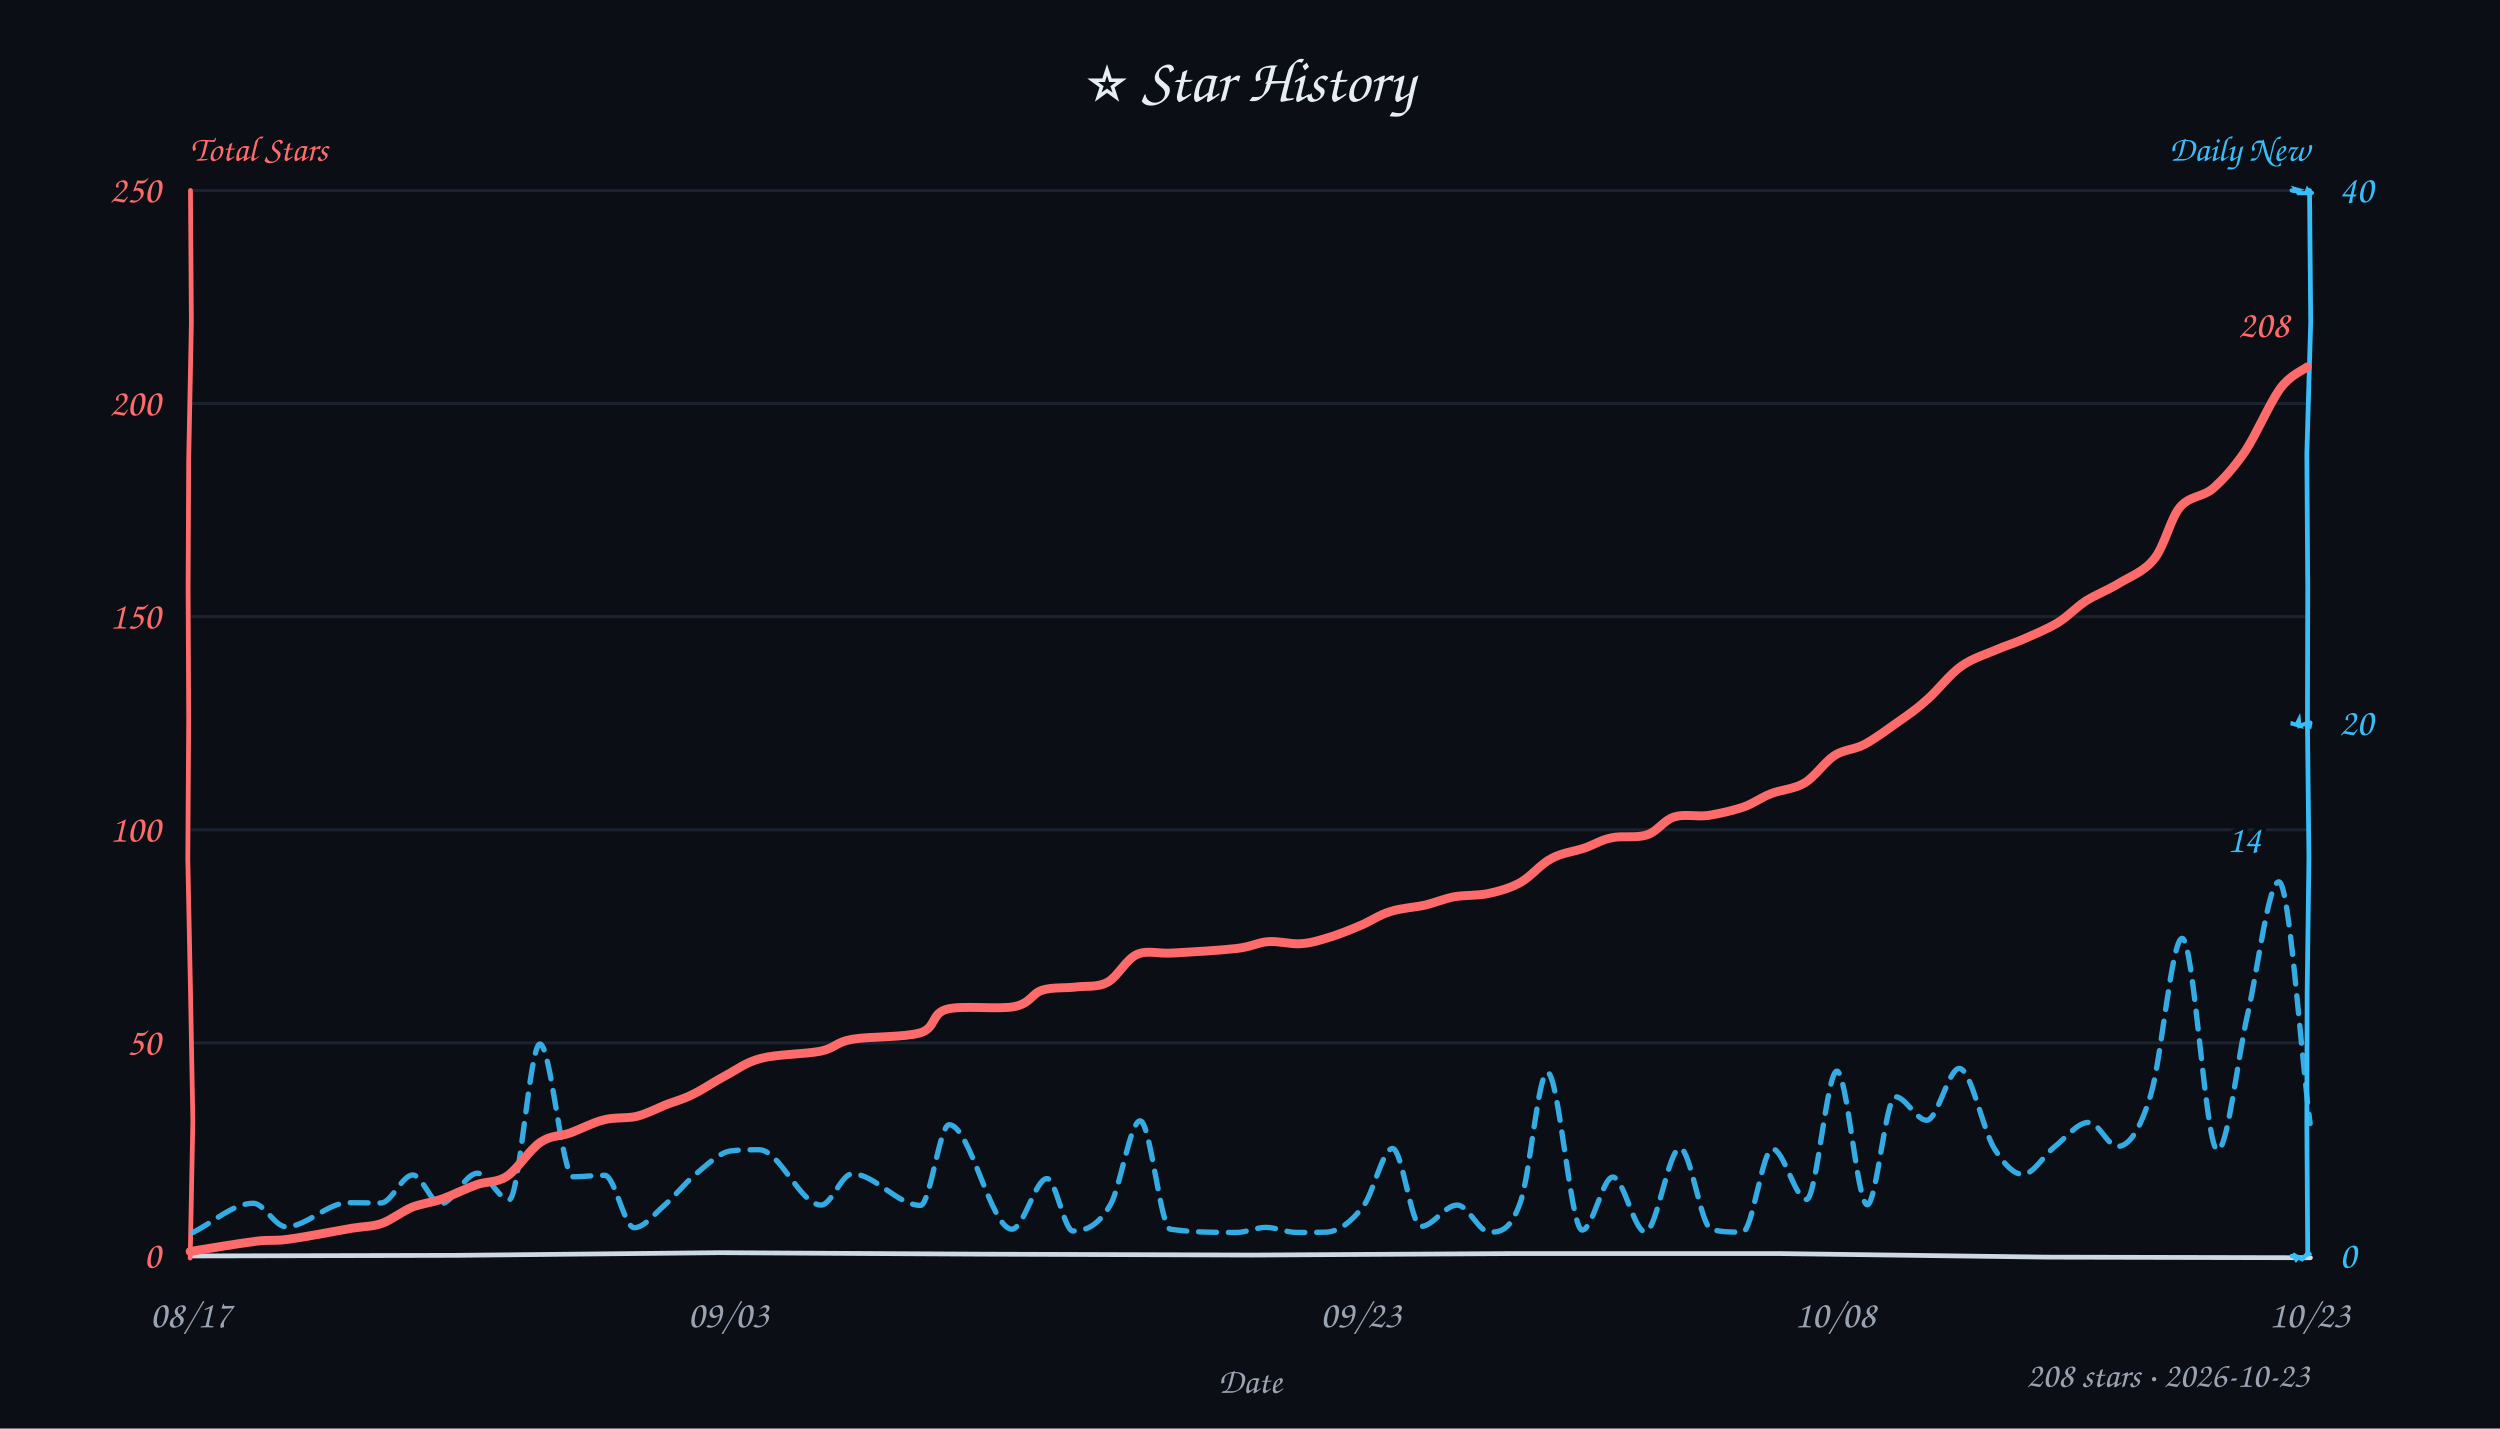
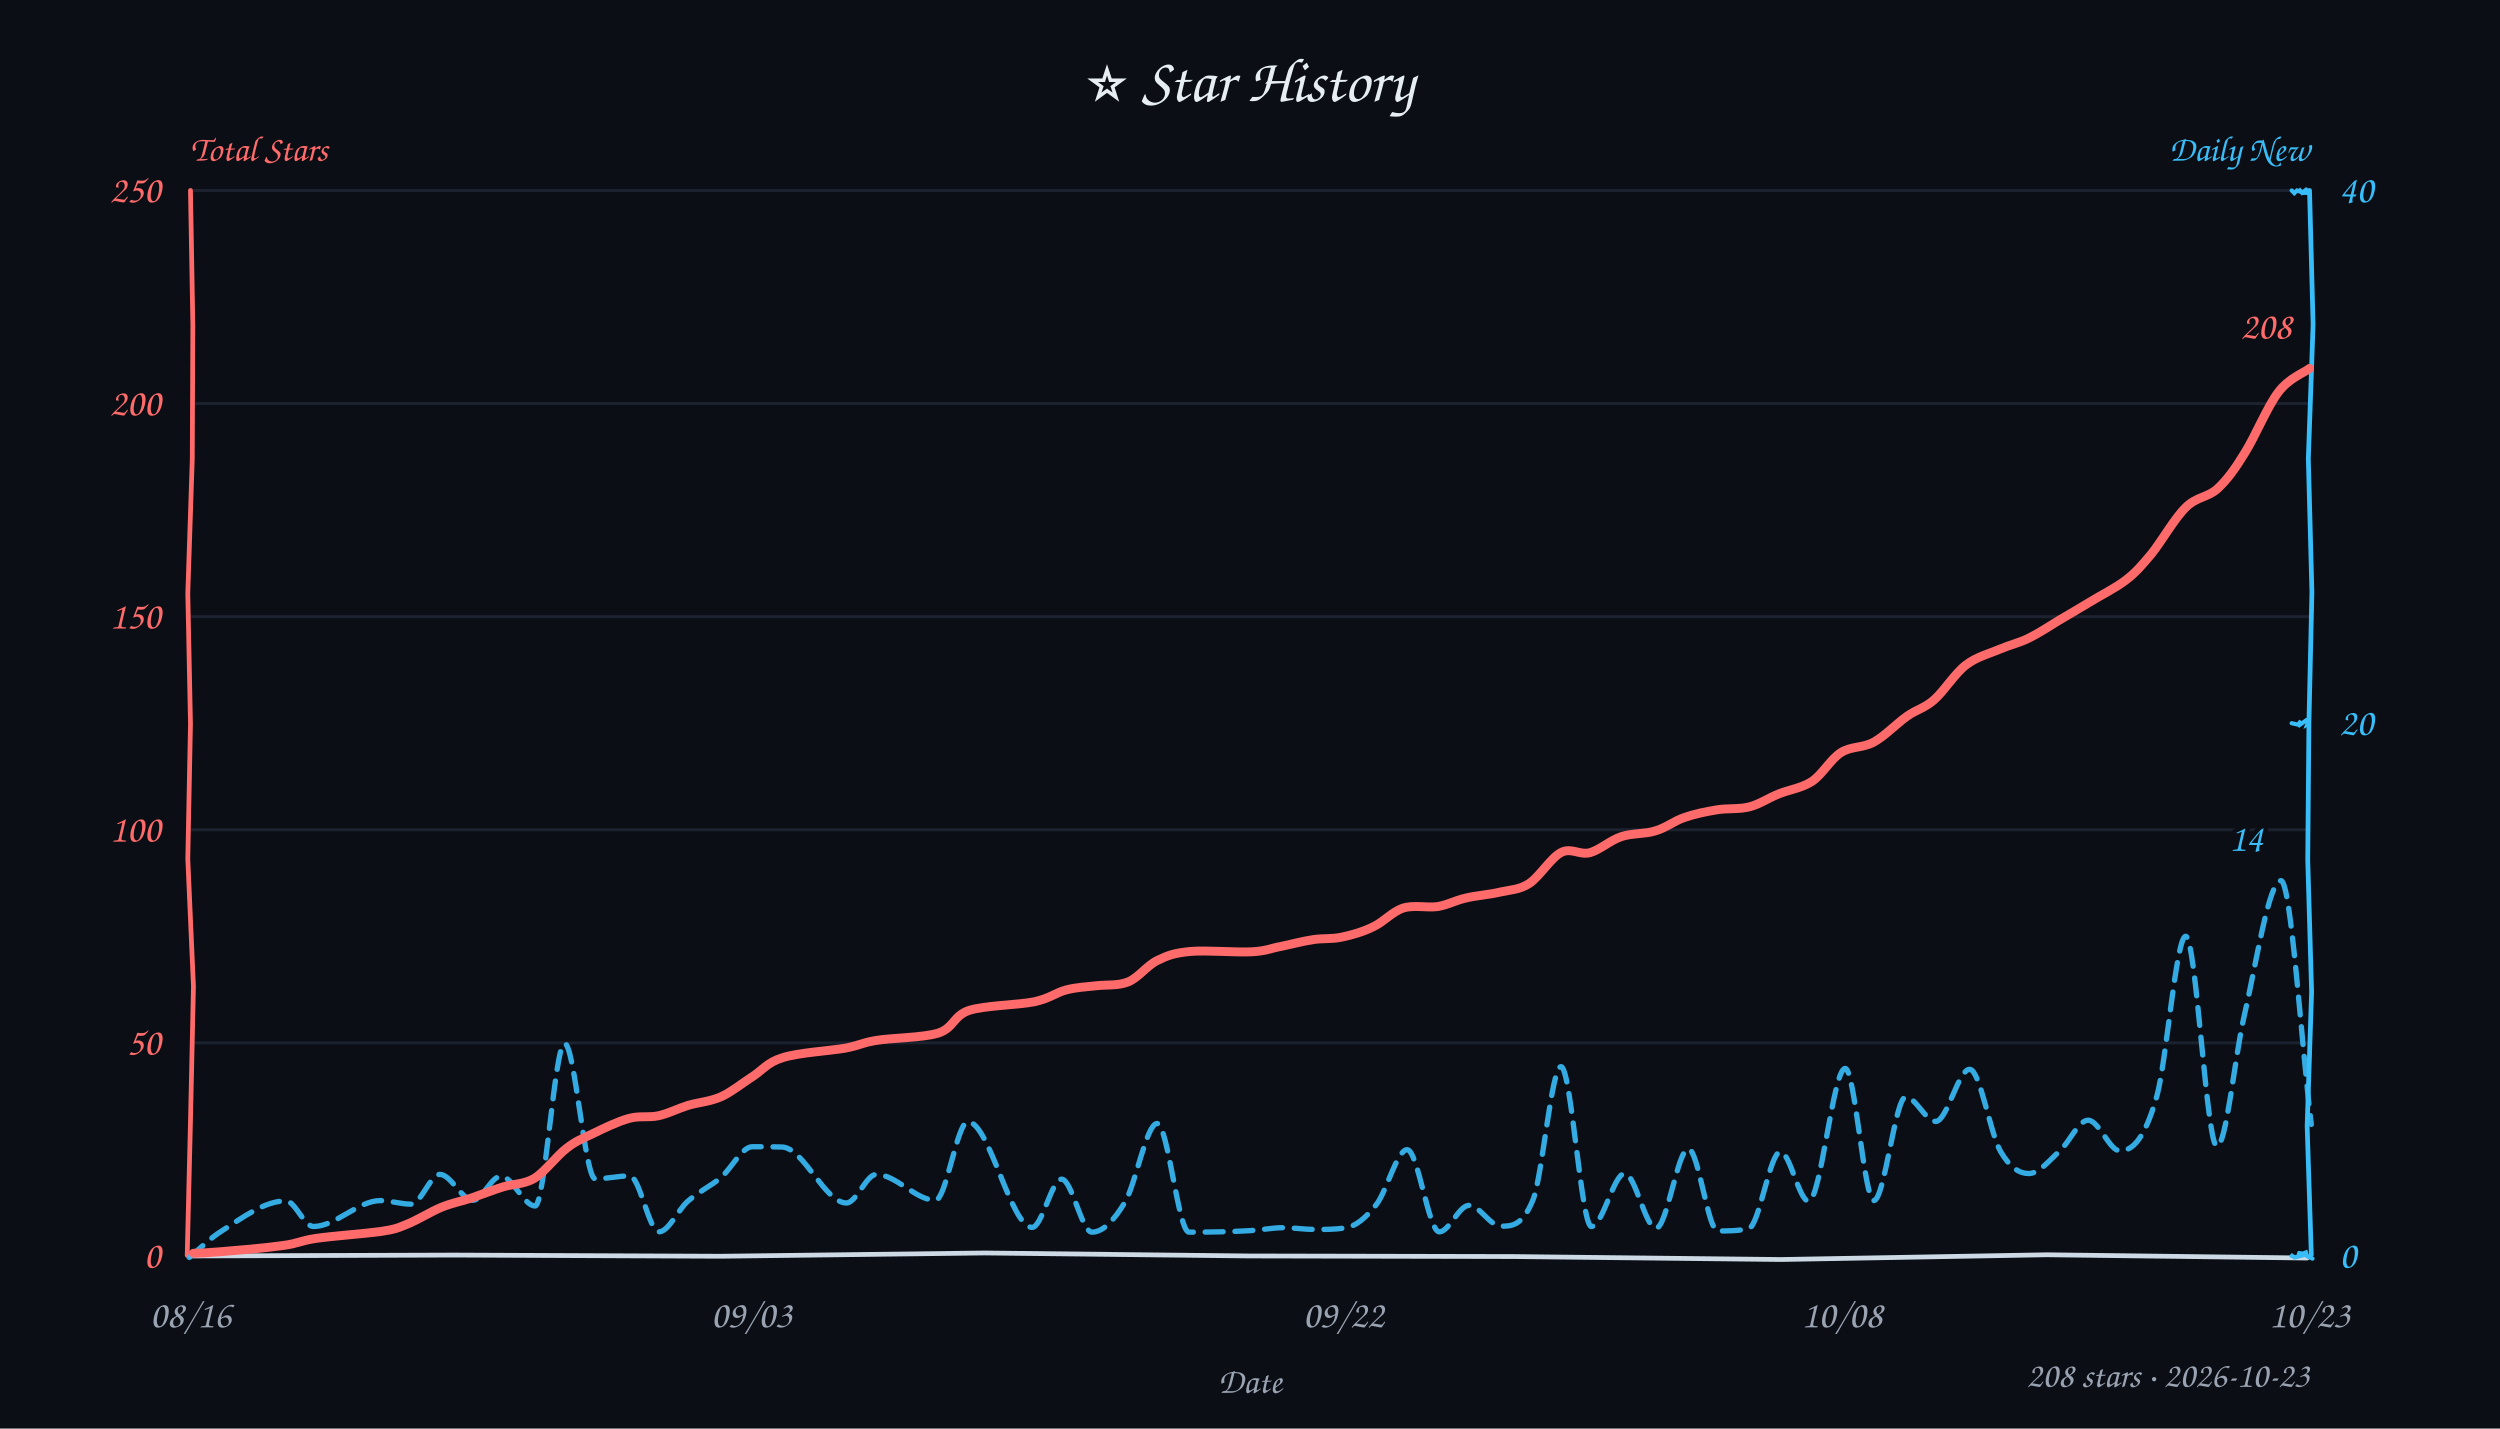
<svg xmlns="http://www.w3.org/2000/svg" width="840" height="480" viewBox="0 0 840 480" fill="#e6edf3">
  <style>text{font-family:"Comic Sans MS","Comic Sans","Chalkboard SE","Marker Felt","Segoe Print",cursive}</style>
  <rect width="100%" height="100%" fill="#0b0e14" />
  <text x="420" y="34" text-anchor="middle" font-size="21">⭐ Star History</text>
  <text x="64" y="54" font-size="12" font-weight="600" fill="#ff6b6b">Total Stars</text>
  <text x="776" y="54" text-anchor="end" font-size="12" font-weight="600" fill="#38bdf8">Daily New</text>
  <line x1="64" y1="350.4" x2="776" y2="350.4" stroke="#232b3a" stroke-width="1" opacity="0.7" />
  <line x1="64" y1="278.8" x2="776" y2="278.8" stroke="#232b3a" stroke-width="1" opacity="0.7" />
  <line x1="64" y1="207.2" x2="776" y2="207.2" stroke="#232b3a" stroke-width="1" opacity="0.7" />
  <line x1="64" y1="135.6" x2="776" y2="135.6" stroke="#232b3a" stroke-width="1" opacity="0.7" />
  <line x1="64" y1="64.0" x2="776" y2="64.0" stroke="#232b3a" stroke-width="1" opacity="0.7" />
-   <path d="M 64 422 L 153.2 421.8 L 241.8 420.9 L 330.1 421.4 L 420.9 421.7 L 508.0 421.2 L 598.0 421.2 L 687.9 422.4 L 776.3 422.6" stroke="#cdd9e5" stroke-width="1.6" fill="none" stroke-linecap="round" />
-   <path d="M 64 64 L 64.3 108.6 L 63.4 154.6 L 63.2 197.4 L 63.4 241.9 L 63.1 288.6 L 64.0 332.8 L 64.8 376.5 L 63.9 422.7" stroke="#ff6b6b" stroke-width="1.6" fill="none" stroke-linecap="round" data-axis="total" />
-   <path d="M 776 64 L 776.4 108.1 L 775.1 152.4 L 775.4 197.5 L 775.3 243.2 L 775.8 288.3 L 775.2 333.5 L 775.1 377.8 L 775.4 421.4" stroke="#38bdf8" stroke-width="1.6" fill="none" stroke-linecap="round" data-axis="daily" />
-   <path d="M 770 422 L 771.8 422.3 L 770.4 421.4 L 771.5 423.2 L 772.2 422.4 L 773.5 423.1 L 775.6 420.9 L 776.2 421.8 L 776.0 421.3" stroke="#38bdf8" stroke-width="1.4" fill="none" stroke-linecap="round" />
-   <path d="M 770 243 L 769.7 243.0 L 772.6 243.8 L 772.0 242.8 L 772.4 242.0 L 772.6 243.9 L 775.2 243.0 L 776.1 243.8 L 776.3 242.8" stroke="#38bdf8" stroke-width="1.4" fill="none" stroke-linecap="round" />
-   <path d="M 770 64 L 771.0 64.2 L 772.1 63.8 L 771.4 63.6 L 772.3 64.9 L 774.9 64.9 L 775.3 63.8 L 776.2 65.0 L 776.8 64.8" stroke="#38bdf8" stroke-width="1.4" fill="none" stroke-linecap="round" />
+   <path d="M 64 422 L 152.5 421.7 L 242.0 422.1 L 330.7 421.0 L 419.4 422.0 L 508.7 422.2 L 598.4 423.2 L 687.8 421.6 L 775.2 422.7" stroke="#cdd9e5" stroke-width="1.6" fill="none" stroke-linecap="round" />
+   <path d="M 64 64 L 64.8 109.4 L 64.6 154.3 L 63.1 199.4 L 64.0 243.2 L 63.1 288.6 L 65.0 331.4 L 64.0 376.7 L 62.9 421.8" stroke="#ff6b6b" stroke-width="1.6" fill="none" stroke-linecap="round" data-axis="total" />
+   <path d="M 776 64 L 777.2 109.0 L 775.6 154.1 L 776.8 199.0 L 775.8 242.8 L 775.4 288.9 L 776.7 333.3 L 775.2 378.3 L 776.6 421.6" stroke="#38bdf8" stroke-width="1.6" fill="none" stroke-linecap="round" data-axis="daily" />
+   <path d="M 770 422 L 769.6 421.6 L 771.0 422.5 L 773.4 421.9 L 772.0 421.0 L 773.8 421.2 L 774.8 420.8 L 775.2 422.1 L 777.0 422.9" stroke="#38bdf8" stroke-width="1.4" fill="none" stroke-linecap="round" />
+   <path d="M 770 243 L 771.8 243.4 L 772.4 243.2 L 773.1 242.2 L 772.1 244.0 L 774.9 242.0 L 775.6 242.4 L 775.2 243.5 L 775.4 243.4" stroke="#38bdf8" stroke-width="1.4" fill="none" stroke-linecap="round" />
+   <path d="M 770 64 L 770.9 64.9 L 771.8 64.0 L 773.4 64.6 L 772.3 63.5 L 773.5 64.8 L 775.3 63.4 L 774.6 64.8 L 775.1 64.8" stroke="#38bdf8" stroke-width="1.4" fill="none" stroke-linecap="round" />
  <text x="54" y="426.0" text-anchor="end" font-size="13" fill="#ff6b6b" data-axis="total">0</text>
  <text x="54" y="354.4" text-anchor="end" font-size="13" fill="#ff6b6b" data-axis="total">50</text>
  <text x="54" y="282.8" text-anchor="end" font-size="13" fill="#ff6b6b" data-axis="total">100</text>
  <text x="54" y="211.2" text-anchor="end" font-size="13" fill="#ff6b6b" data-axis="total">150</text>
  <text x="54" y="139.6" text-anchor="end" font-size="13" fill="#ff6b6b" data-axis="total">200</text>
  <text x="54" y="68.0" text-anchor="end" font-size="13" fill="#ff6b6b" data-axis="total">250</text>
  <text x="786" y="426.0" text-anchor="start" font-size="13" fill="#38bdf8" data-axis="daily">0</text>
  <text x="786" y="247.0" text-anchor="start" font-size="13" fill="#38bdf8" data-axis="daily">20</text>
  <text x="786" y="68.0" text-anchor="start" font-size="13" fill="#38bdf8" data-axis="daily">40</text>
-   <text x="64.0" y="446" text-anchor="middle" font-size="13" fill="#9aa3b2">08/17</text>
-   <text x="244.7" y="446" text-anchor="middle" font-size="13" fill="#9aa3b2">09/03</text>
-   <text x="457.2" y="446" text-anchor="middle" font-size="13" fill="#9aa3b2">09/23</text>
-   <text x="616.6" y="446" text-anchor="middle" font-size="13" fill="#9aa3b2">10/08</text>
+   <text x="64.0" y="446" text-anchor="middle" font-size="13" fill="#9aa3b2">08/16</text>
+   <text x="252.5" y="446" text-anchor="middle" font-size="13" fill="#9aa3b2">09/03</text>
+   <text x="451.4" y="446" text-anchor="middle" font-size="13" fill="#9aa3b2">09/22</text>
+   <text x="618.9" y="446" text-anchor="middle" font-size="13" fill="#9aa3b2">10/08</text>
  <text x="776.0" y="446" text-anchor="middle" font-size="13" fill="#9aa3b2">10/23</text>
  <text x="420" y="468" font-size="12" fill="#9aa3b2" text-anchor="middle">Date</text>
-   <path d="M 64.8 414.1 C 71.6 410.8, 78.3 404.3, 85.1 404.3 C 88.7 404.3, 92.4 412.2, 96.1 412.2 C 103.0 412.2, 110.0 404.1, 117.0 404.1 C 120.7 404.1, 124.3 404.2, 128.0 404.2 C 131.5 404.2, 135.1 394.8, 138.7 394.8 C 141.8 394.8, 144.9 404.5, 148.0 404.5 C 152.1 404.5, 156.3 394.2, 160.4 394.2 C 164.0 394.2, 167.5 403.1, 171.1 403.1 C 174.5 403.1, 178.0 350.8, 181.4 350.8 C 185.1 350.8, 188.8 395.4, 192.6 395.4 C 196.1 395.4, 199.7 394.9, 203.2 394.9 C 206.5 394.9, 209.8 412.5, 213.1 412.5 C 216.4 412.5, 219.8 408.0, 223.1 405.1 C 226.6 402.1, 230.0 397.7, 233.4 394.8 C 237.5 391.5, 241.6 387.2, 245.6 386.7 C 248.8 386.3, 251.9 386.3, 255.0 386.3 C 262.0 386.3, 268.9 404.9, 275.9 404.9 C 279.3 404.9, 282.8 394.4, 286.3 394.4 C 293.9 394.4, 301.6 405.0, 309.3 405.0 C 312.5 405.0, 315.7 377.9, 318.9 377.9 C 325.9 377.9, 333.0 413.0, 340.0 413.0 C 343.9 413.0, 347.9 396.0, 351.8 396.0 C 354.7 396.0, 357.6 413.6, 360.5 413.6 C 364.7 413.6, 368.9 412.1, 373.2 404.6 C 376.5 398.7, 379.8 376.6, 383.1 376.6 C 386.5 376.6, 389.9 412.5, 393.2 413.0 C 400.7 414.1, 408.1 414.1, 415.5 414.1 C 418.8 414.1, 422.1 412.4, 425.3 412.4 C 428.8 412.4, 432.2 414.1, 435.7 414.1 C 439.0 414.1, 442.3 414.1, 445.6 414.0 C 449.8 413.8, 454.0 410.7, 458.2 405.1 C 461.4 400.8, 464.7 385.9, 467.9 385.9 C 471.1 385.9, 474.2 412.1, 477.4 412.1 C 481.5 412.1, 485.5 404.9, 489.6 404.9 C 493.3 404.9, 496.9 414.0, 500.5 414.0 C 504.0 414.0, 507.5 413.8, 511.0 403.5 C 514.0 394.8, 516.9 360.3, 519.9 360.3 C 523.8 360.3, 527.7 413.3, 531.6 413.3 C 535.1 413.3, 538.5 395.5, 541.9 395.5 C 545.5 395.5, 549.1 413.9, 552.8 413.9 C 556.7 413.9, 560.6 385.8, 564.5 385.8 C 568.0 385.8, 571.5 412.1, 575.0 413.1 C 578.5 414.0, 582.0 414.0, 585.5 414.0 C 588.8 414.0, 592.2 386.0, 595.5 386.0 C 599.3 386.0, 603.2 403.0, 607.0 403.0 C 610.4 403.0, 613.8 359.9, 617.2 359.9 C 620.6 359.9, 624.0 404.8, 627.4 404.8 C 630.5 404.8, 633.6 368.5, 636.8 368.5 C 640.3 368.5, 643.8 376.4, 647.4 376.4 C 651.0 376.4, 654.7 359.0, 658.3 359.0 C 662.3 359.0, 666.2 379.8, 670.2 386.1 C 673.4 391.1, 676.5 394.6, 679.7 394.6 C 683.1 394.6, 686.6 388.4, 690.0 385.6 C 694.0 382.5, 697.9 377.1, 701.9 377.1 C 705.1 377.1, 708.3 385.2, 711.5 385.2 C 715.3 385.2, 719.0 380.0, 722.7 367.7 C 726.2 356.2, 729.7 315.3, 733.2 315.3 C 737.2 315.3, 741.1 386.5, 745.1 386.5 C 748.5 386.5, 751.8 355.5, 755.2 340.8 C 758.7 325.4, 762.2 296.3, 765.7 296.3 C 769.2 296.3, 772.7 350.4, 776.2 377.5" fill="none" stroke="#38bdf8" stroke-width="1.8" stroke-dasharray="6 4" stroke-linecap="round" stroke-linejoin="round" opacity="0.9" />
-   <path d="M 63.9 420.5 C 67.6 419.9, 80.2 417.8, 85.7 417.1 C 91.2 416.4, 91.4 417.1, 96.8 416.4 C 102.2 415.7, 112.9 413.6, 118.1 412.7 C 123.4 411.9, 124.8 412.2, 128.2 411.1 C 131.6 409.9, 135.1 407.0, 138.5 405.6 C 142.0 404.3, 145.1 404.1, 148.7 402.8 C 152.3 401.5, 156.6 399.3, 160.3 398.0 C 163.9 396.8, 166.8 397.5, 170.4 395.2 C 173.9 392.8, 178.0 386.2, 181.6 383.8 C 185.1 381.4, 188.0 381.9, 191.5 380.7 C 195.1 379.4, 199.1 377.2, 202.8 376.3 C 206.5 375.3, 210.3 375.9, 213.9 375.1 C 217.4 374.2, 220.8 372.4, 224.0 371.1 C 227.2 369.9, 229.7 369.3, 233.0 367.6 C 236.3 366.0, 240.0 363.4, 243.8 361.4 C 247.6 359.4, 250.4 357.0, 255.7 355.6 C 261.1 354.2, 270.6 354.2, 275.7 353.2 C 280.8 352.1, 280.7 350.2, 286.3 349.2 C 291.9 348.2, 304.0 348.6, 309.3 347.0 C 314.6 345.3, 312.8 340.6, 318.1 339.1 C 323.4 337.7, 335.6 339.3, 340.9 338.2 C 346.3 337.1, 346.7 333.8, 350.2 332.7 C 353.7 331.6, 358.1 332.1, 361.8 331.6 C 365.5 331.2, 368.9 331.8, 372.2 330.0 C 375.6 328.1, 378.3 322.4, 382.0 320.7 C 385.7 319.1, 388.8 320.6, 394.4 320.2 C 400.0 319.9, 410.2 319.3, 415.4 318.7 C 420.7 318.1, 422.4 316.7, 426.0 316.4 C 429.5 316.1, 433.6 317.3, 436.9 317.1 C 440.2 316.9, 442.5 316.2, 445.8 315.2 C 449.1 314.3, 453.2 312.6, 456.8 311.1 C 460.3 309.7, 463.4 307.4, 467.1 306.3 C 470.7 305.1, 475.3 304.9, 478.9 304.1 C 482.5 303.2, 485.1 302.0, 488.7 301.3 C 492.2 300.7, 496.5 301.0, 500.2 300.2 C 503.9 299.4, 507.4 298.4, 510.9 296.5 C 514.4 294.5, 517.6 290.4, 521.2 288.5 C 524.8 286.5, 529.1 286.1, 532.5 284.9 C 535.9 283.7, 538.0 282.2, 541.5 281.5 C 545.0 280.7, 549.9 281.7, 553.4 280.5 C 556.9 279.4, 559.0 275.6, 562.5 274.5 C 565.9 273.4, 570.0 274.5, 573.9 274.0 C 577.7 273.4, 582.1 272.4, 585.7 271.2 C 589.2 270.0, 591.6 268.0, 595.0 266.7 C 598.5 265.3, 602.7 265.2, 606.3 263.1 C 609.8 261.0, 613.0 256.1, 616.3 253.9 C 619.7 251.7, 622.9 252.0, 626.5 250.1 C 630.0 248.2, 634.2 245.1, 637.7 242.6 C 641.3 240.1, 644.2 238.1, 647.7 234.9 C 651.2 231.8, 655.1 226.6, 658.9 223.9 C 662.8 221.1, 667.4 219.8, 670.8 218.3 C 674.2 216.8, 675.8 216.5, 679.3 215.0 C 682.7 213.5, 687.8 211.4, 691.3 209.3 C 694.9 207.1, 697.3 204.3, 700.7 202.0 C 704.2 199.8, 708.0 198.4, 711.8 196.1 C 715.7 193.7, 720.4 192.1, 723.8 187.8 C 727.3 183.5, 729.2 174.4, 732.4 170.5 C 735.7 166.5, 739.9 167.2, 743.6 164.1 C 747.2 160.9, 750.6 157.1, 754.4 151.6 C 758.1 146.0, 762.7 135.3, 766.1 130.6 C 769.6 125.9, 773.7 124.5, 775.2 123.3" fill="none" stroke="#ff6b6b" stroke-width="3" stroke-linecap="round" />
-   <text x="769.2" y="113.3" text-anchor="end" font-size="13" font-weight="600" fill="#ff6b6b" stroke="#0b0e14" stroke-width="3" paint-order="stroke" stroke-linejoin="round" data-peak="total">208</text>
-   <text x="759.7" y="286.3" text-anchor="end" font-size="13" font-weight="600" fill="#38bdf8" stroke="#0b0e14" stroke-width="3" paint-order="stroke" stroke-linejoin="round" data-peak="daily">14</text>
+   <path d="M 63.6 422.5 C 67.2 419.5, 70.8 415.9, 74.5 413.6 C 81.7 409.0, 88.9 403.5, 96.1 403.5 C 99.1 403.5, 102.2 412.1, 105.3 412.1 C 112.8 412.1, 120.3 403.4, 127.8 403.4 C 131.2 403.4, 134.7 404.6, 138.1 404.6 C 141.4 404.6, 144.6 394.6, 147.8 394.6 C 151.5 394.6, 155.2 403.3, 158.9 403.3 C 162.0 403.3, 165.1 395.2, 168.3 395.2 C 172.1 395.2, 176.0 405.2, 179.8 405.2 C 183.1 405.2, 186.4 350.6, 189.7 350.6 C 193.1 350.6, 196.5 396.1, 200.0 396.1 C 203.8 396.1, 207.7 395.1, 211.6 395.1 C 214.9 395.1, 218.1 413.9, 221.4 413.9 C 224.6 413.9, 227.8 406.6, 231.0 403.7 C 234.7 400.4, 238.4 398.8, 242.2 395.7 C 245.7 392.7, 249.3 385.3, 252.8 385.3 C 256.1 385.3, 259.5 385.3, 262.8 385.4 C 270.0 385.7, 277.2 404.2, 284.4 404.2 C 287.7 404.2, 291.1 394.6, 294.4 394.6 C 301.0 394.6, 307.7 403.3, 314.3 403.3 C 317.9 403.3, 321.6 376.9, 325.2 376.9 C 332.4 376.9, 339.6 412.4, 346.8 412.4 C 350.1 412.4, 353.4 396.2, 356.7 396.2 C 360.1 396.2, 363.5 414.0, 366.9 414.0 C 370.6 414.0, 374.3 410.1, 378.0 403.9 C 381.6 397.9, 385.2 377.5, 388.8 377.5 C 392.4 377.5, 395.9 414.0, 399.5 414.0 C 406.4 414.0, 413.2 413.9, 420.0 413.5 C 423.8 413.3, 427.5 412.5, 431.2 412.5 C 434.7 412.5, 438.3 413.1, 441.8 413.1 C 445.2 413.1, 448.6 413.1, 451.9 412.6 C 455.4 412.2, 458.9 409.2, 462.4 404.8 C 465.9 400.4, 469.4 386.3, 472.8 386.3 C 476.4 386.3, 480.0 413.9, 483.6 413.9 C 486.9 413.9, 490.2 405.0, 493.6 405.0 C 497.1 405.0, 500.7 412.0, 504.3 412.0 C 507.9 412.0, 511.5 412.0, 515.1 403.1 C 518.2 395.5, 521.3 358.4, 524.5 358.4 C 527.9 358.4, 531.3 412.1, 534.7 412.1 C 538.5 412.1, 542.2 394.3, 545.9 394.3 C 549.4 394.3, 552.9 412.7, 556.4 412.7 C 560.1 412.7, 563.7 386.0, 567.3 386.0 C 570.6 386.0, 573.9 413.6, 577.1 413.6 C 580.6 413.6, 584.1 413.6, 587.6 412.8 C 591.1 411.9, 594.7 387.0, 598.2 387.0 C 601.4 387.0, 604.5 403.6, 607.7 403.6 C 611.8 403.6, 615.9 359.0, 620.0 359.0 C 623.2 359.0, 626.4 403.4, 629.6 403.4 C 633.2 403.4, 636.8 368.6, 640.3 368.6 C 643.7 368.6, 647.0 376.8, 650.4 376.8 C 654.2 376.8, 658.0 359.3, 661.8 359.3 C 665.3 359.3, 668.7 381.0, 672.2 386.9 C 675.4 392.4, 678.5 394.3, 681.7 394.3 C 685.2 394.3, 688.6 389.8, 692.1 386.7 C 695.3 383.8, 698.4 376.4, 701.6 376.4 C 705.2 376.4, 708.8 386.7, 712.3 386.7 C 716.5 386.7, 720.6 382.8, 724.7 368.3 C 727.9 356.9, 731.2 314.6, 734.4 314.6 C 737.9 314.6, 741.4 385.2, 744.9 385.2 C 748.0 385.2, 751.0 354.4, 754.0 341.6 C 758.1 323.9, 762.3 295.9, 766.4 295.9 C 769.8 295.9, 773.2 350.5, 776.6 377.8" fill="none" stroke="#38bdf8" stroke-width="1.8" stroke-dasharray="6 4" stroke-linecap="round" stroke-linejoin="round" opacity="0.9" />
+   <path d="M 65.0 421.1 C 66.5 421.1, 68.9 421.0, 73.9 420.6 C 78.9 420.2, 89.6 419.3, 95.0 418.5 C 100.4 417.8, 100.7 416.9, 106.2 416.1 C 111.7 415.3, 122.7 414.5, 127.8 413.8 C 132.9 413.0, 133.2 412.8, 136.6 411.4 C 140.0 410.1, 144.6 407.2, 148.2 405.7 C 151.8 404.2, 154.8 403.7, 158.2 402.6 C 161.7 401.4, 165.5 399.9, 169.0 398.8 C 172.6 397.7, 176.0 398.0, 179.6 395.9 C 183.1 393.7, 187.1 388.3, 190.4 385.8 C 193.6 383.3, 195.7 382.6, 199.2 380.9 C 202.7 379.2, 207.6 376.8, 211.3 375.8 C 214.9 374.8, 217.9 375.6, 221.2 374.9 C 224.5 374.2, 227.7 372.5, 231.2 371.4 C 234.7 370.4, 238.7 370.1, 242.3 368.5 C 245.8 366.9, 249.2 364.1, 252.6 361.9 C 256.1 359.7, 257.7 357.0, 262.9 355.4 C 268.1 353.7, 278.6 353.1, 283.9 352.2 C 289.1 351.2, 289.1 350.5, 294.3 349.6 C 299.6 348.7, 310.1 348.7, 315.3 347.1 C 320.5 345.4, 320.3 341.3, 325.6 339.5 C 331.0 337.8, 342.0 337.7, 347.5 336.6 C 352.9 335.4, 354.8 333.5, 358.3 332.6 C 361.8 331.7, 365.0 331.6, 368.5 331.2 C 371.9 330.8, 375.6 331.3, 379.1 329.9 C 382.5 328.5, 385.4 324.4, 388.9 322.7 C 392.4 321.0, 394.6 320.2, 399.9 319.7 C 405.2 319.2, 415.6 320.1, 420.7 319.8 C 425.8 319.5, 426.9 318.6, 430.4 318.0 C 433.8 317.3, 437.9 316.2, 441.3 315.7 C 444.6 315.2, 447.4 315.6, 450.7 314.9 C 454.1 314.2, 458.0 313.1, 461.4 311.4 C 464.9 309.8, 467.8 306.3, 471.5 305.1 C 475.1 304.0, 479.7 305.1, 483.1 304.6 C 486.6 304.0, 488.8 302.6, 492.3 301.8 C 495.8 300.9, 500.6 300.6, 504.2 299.7 C 507.8 298.9, 510.5 299.0, 513.9 296.8 C 517.3 294.5, 521.2 288.1, 524.6 286.4 C 528.0 284.7, 530.8 287.4, 534.2 286.5 C 537.5 285.6, 541.1 282.3, 544.8 281.1 C 548.4 279.9, 552.6 280.3, 556.1 279.2 C 559.7 278.2, 562.4 275.9, 565.9 274.7 C 569.3 273.5, 573.2 272.7, 576.9 272.1 C 580.5 271.5, 584.3 272.0, 587.8 271.1 C 591.3 270.2, 594.2 268.1, 597.8 266.7 C 601.3 265.3, 605.4 264.8, 608.9 262.5 C 612.3 260.2, 615.1 255.1, 618.5 252.9 C 621.9 250.7, 625.7 251.4, 629.5 249.4 C 633.2 247.4, 637.3 243.1, 640.7 240.7 C 644.1 238.3, 646.6 238.0, 649.9 235.1 C 653.2 232.2, 656.9 226.2, 660.6 223.4 C 664.3 220.6, 668.5 219.6, 672.0 218.1 C 675.5 216.6, 678.2 216.1, 681.5 214.5 C 684.8 212.9, 688.3 210.6, 691.7 208.5 C 695.1 206.5, 698.2 204.7, 702.0 202.4 C 705.7 200.1, 710.8 197.6, 714.3 194.9 C 717.8 192.2, 719.5 190.1, 722.9 186.1 C 726.2 182.0, 730.7 174.1, 734.4 170.5 C 738.1 166.8, 741.9 167.2, 745.2 164.1 C 748.5 161.0, 751.0 157.5, 754.3 152.1 C 757.7 146.7, 761.9 136.5, 765.5 131.8 C 769.1 127.0, 774.3 125.2, 776.0 123.8" fill="none" stroke="#ff6b6b" stroke-width="3" stroke-linecap="round" />
+   <text x="770.0" y="113.8" text-anchor="end" font-size="13" font-weight="600" fill="#ff6b6b" stroke="#0b0e14" stroke-width="3" paint-order="stroke" stroke-linejoin="round" data-peak="total">208</text>
+   <text x="760.4" y="285.9" text-anchor="end" font-size="13" font-weight="600" fill="#38bdf8" stroke="#0b0e14" stroke-width="3" paint-order="stroke" stroke-linejoin="round" data-peak="daily">14</text>
  <text x="776" y="466" text-anchor="end" font-size="12" fill="#9aa3b2">208 stars · 2026-10-23</text>
</svg>
